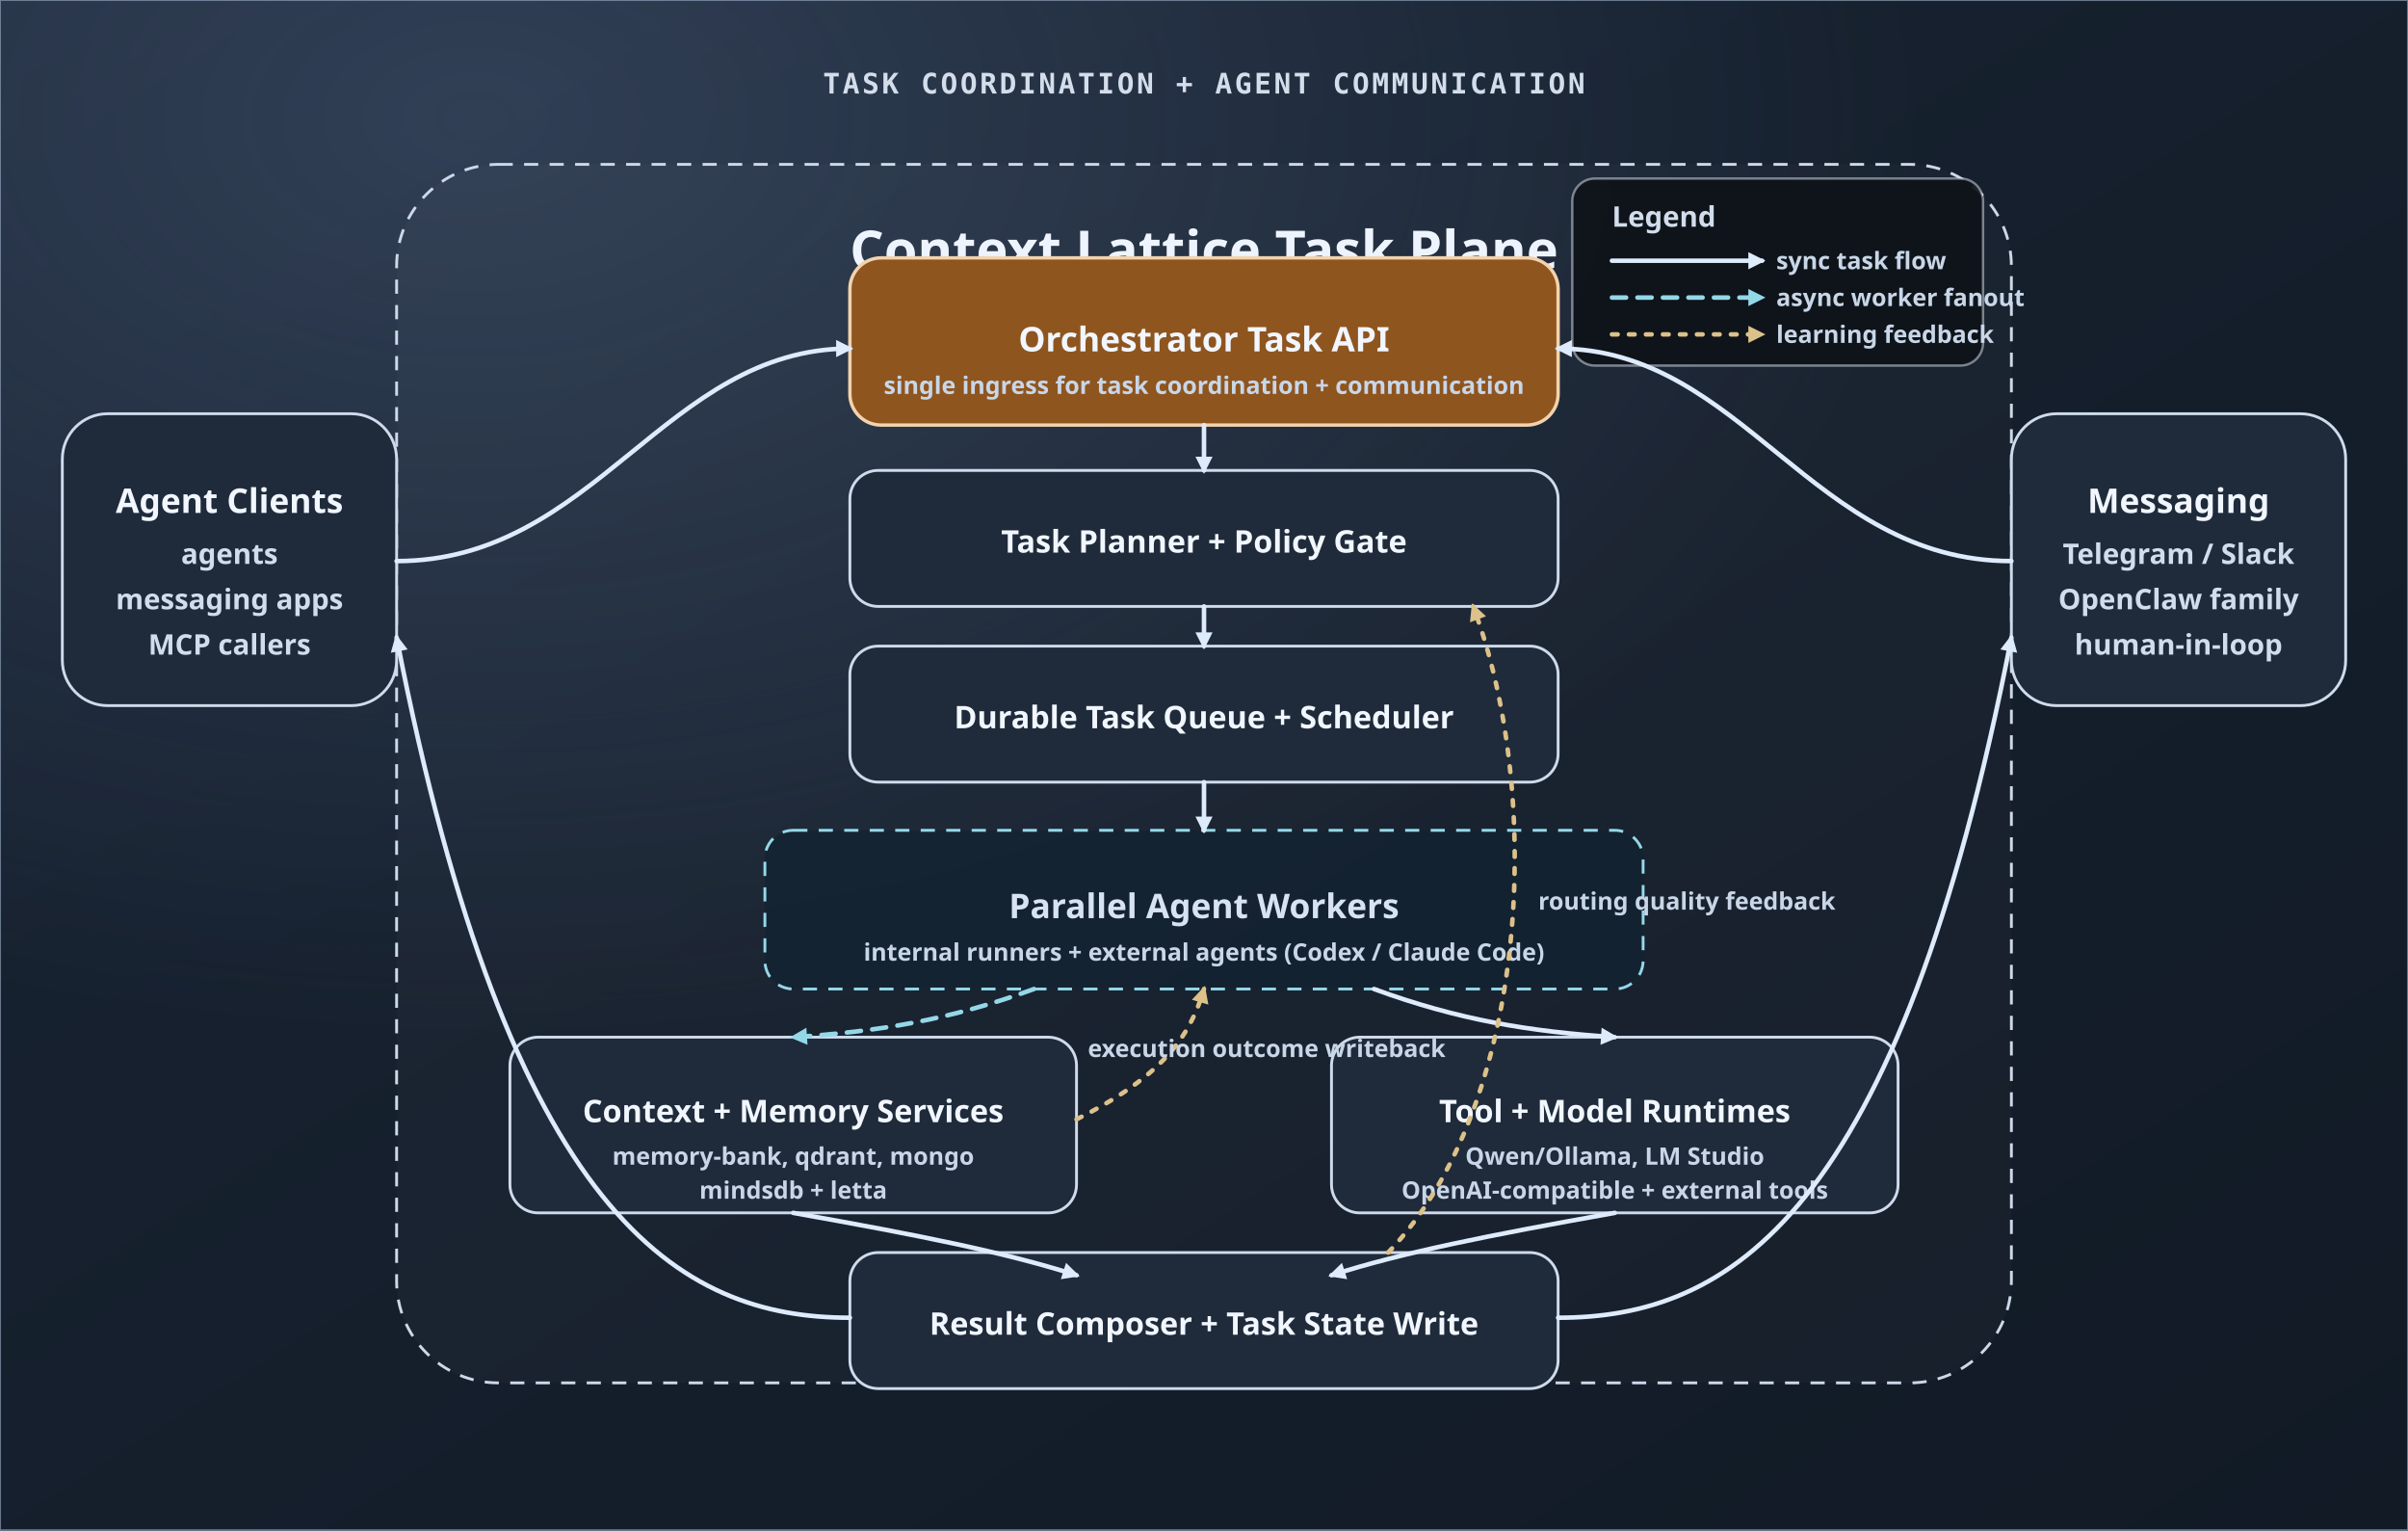
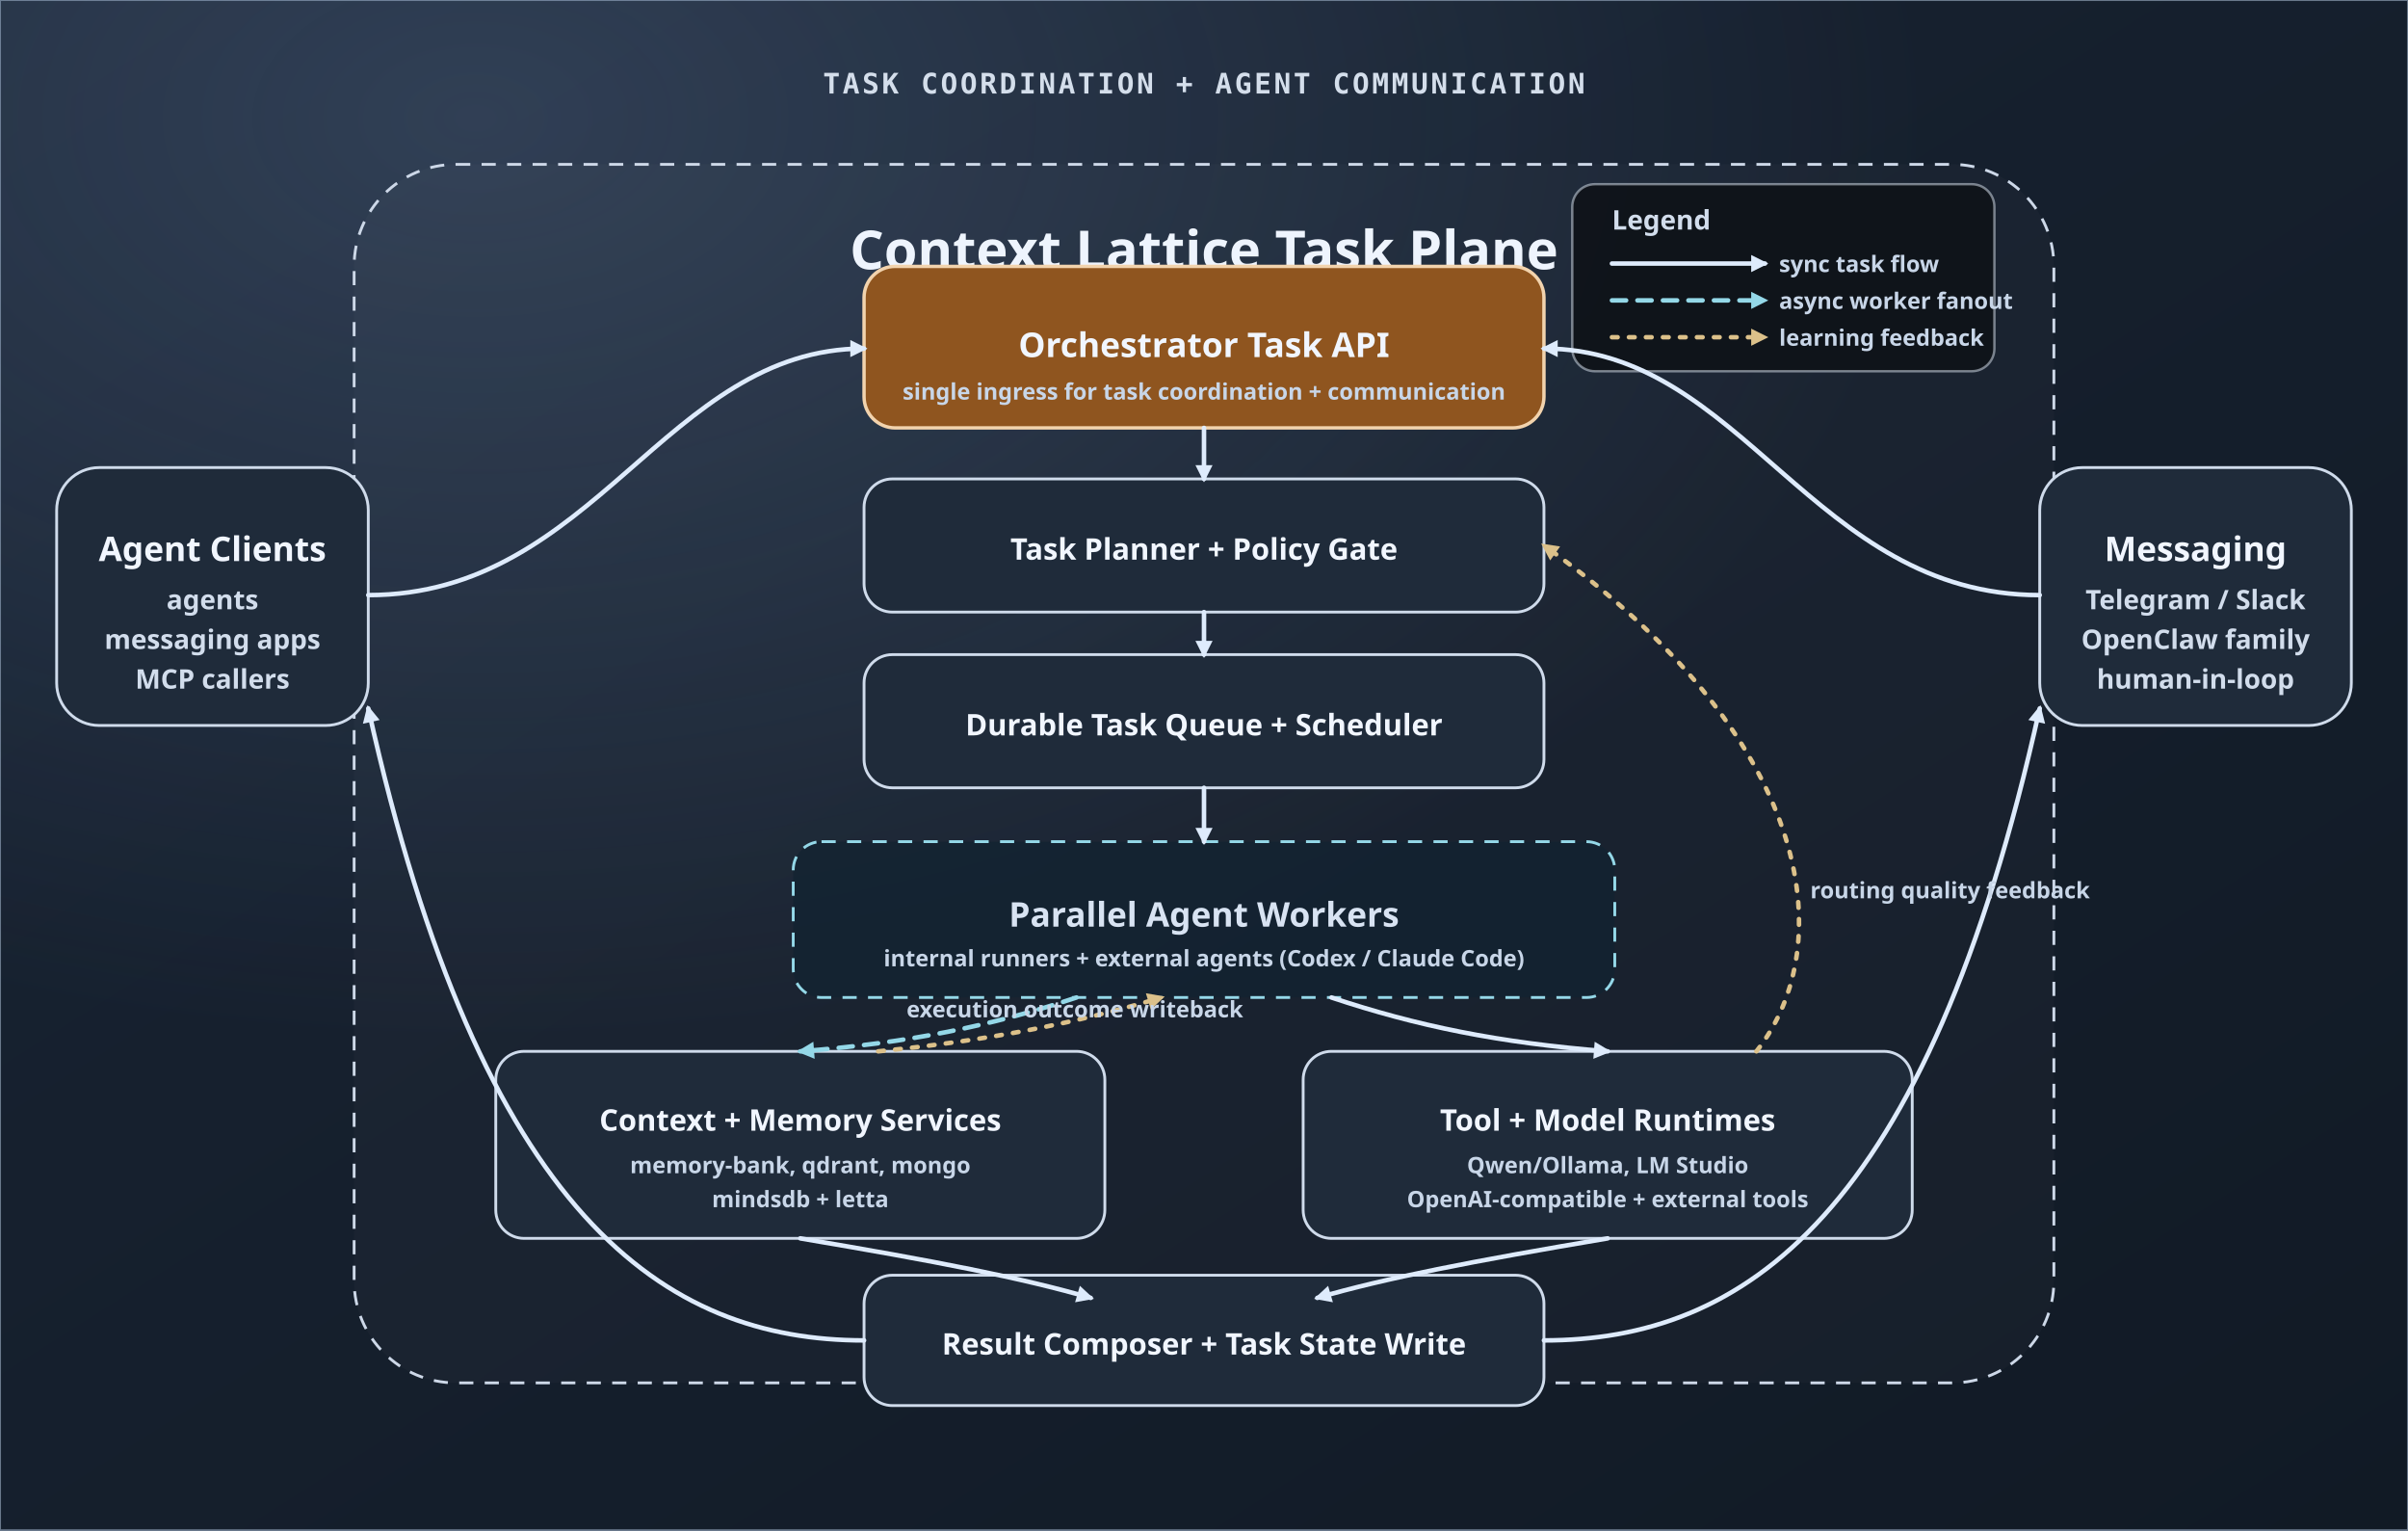
<svg xmlns="http://www.w3.org/2000/svg" width="1700" height="1080" viewBox="0 0 1700 1080" role="img" aria-label="Task coordination and agent communication workflow through the Context Lattice orchestrator">
  <defs>
    <linearGradient id="bg" x1="0%" y1="0%" x2="100%" y2="100%">
      <stop offset="0%" stop-color="#192434" />
      <stop offset="100%" stop-color="#111a25" />
    </linearGradient>
    <radialGradient id="glowA" cx="20%" cy="8%" r="60%">
      <stop offset="0%" stop-color="#88a5d2" stop-opacity="0.22" />
      <stop offset="100%" stop-color="#88a5d2" stop-opacity="0" />
    </radialGradient>
    <marker id="arrow" markerWidth="12.1" markerHeight="12.1" refX="9.7" refY="6.05" orient="auto" markerUnits="userSpaceOnUse">
      <path d="M0 0 L12.1 6.05 L0 12.1 Z" fill="#deebfc" />
    </marker>
    <marker id="arrowAsync" markerWidth="12.1" markerHeight="12.1" refX="9.7" refY="6.05" orient="auto" markerUnits="userSpaceOnUse">
      <path d="M0 0 L12.1 6.05 L0 12.1 Z" fill="#94d8e8" />
    </marker>
    <marker id="arrowLearn" markerWidth="12.1" markerHeight="12.1" refX="9.7" refY="6.05" orient="auto" markerUnits="userSpaceOnUse">
      <path d="M0 0 L12.1 6.05 L0 12.1 Z" fill="#dcc18a" />
    </marker>
    <style>
      .frame { fill: url(#bg); stroke: #69788b; stroke-width: 1.4; }
      .boundary { fill: rgba(255,255,255,0.02); stroke: #cdd8e8; stroke-width: 2; stroke-dasharray: 10 8; }
      .node { fill: #1f2b3a; stroke: #cfdbeb; stroke-width: 2; }
      .core { fill: #8f551f; stroke: #f2d3ad; stroke-width: 2.4; }
      .worker-box { fill: rgba(19, 35, 49, 0.78); stroke: #94d8e8; stroke-width: 2; stroke-dasharray: 10 8; }
      .title { font: 700 20px 'IBM Plex Mono', monospace; fill: #d4deeb; letter-spacing: 0.09em; }
      .h2 { font: 700 38px 'IBM Plex Sans', sans-serif; fill: #eef4fd; }
      .label { font: 700 24px 'IBM Plex Sans', sans-serif; fill: #f1f6ff; }
-       .label-sm { font: 700 22px 'IBM Plex Sans', sans-serif; fill: #f1f6ff; }
-       .sub { font: 600 20px 'IBM Plex Sans', sans-serif; fill: #d2ddec; }
-       .sub-sm { font: 600 17px 'IBM Plex Sans', sans-serif; fill: #c8d6e8; }
+       .label-sm { font: 700 21px 'IBM Plex Sans', sans-serif; fill: #f1f6ff; }
+       .sub { font: 600 19px 'IBM Plex Sans', sans-serif; fill: #d2ddec; }
+       .sub-sm { font: 600 16px 'IBM Plex Sans', sans-serif; fill: #c8d6e8; }
      .lane { font: 700 24px 'IBM Plex Sans', sans-serif; fill: #d8e3f2; }
      .sync { stroke: #deebfc; stroke-width: 3.2; fill: none; stroke-linecap: round; stroke-linejoin: round; }
      .async { stroke: #94d8e8; stroke-width: 3.2; fill: none; stroke-dasharray: 10 8; stroke-linecap: round; stroke-linejoin: round; }
      .learn { stroke: #dcc18a; stroke-width: 3.2; fill: none; stroke-dasharray: 4 8; stroke-linecap: round; stroke-linejoin: round; }
      .legend { fill: rgba(15, 19, 24, 0.92); stroke: rgba(225, 235, 246, 0.5); stroke-width: 1.7; }
    </style>
  </defs>
  <rect x="0" y="0" width="1700" height="1080" class="frame" />
  <rect x="0" y="0" width="1700" height="1080" fill="url(#glowA)" />
  <text x="850" y="66" text-anchor="middle" class="title">TASK COORDINATION + AGENT COMMUNICATION</text>
-   <rect x="280" y="116" width="1140" height="860" rx="72" class="boundary" />
+   <rect x="250" y="116" width="1200" height="860" rx="72" class="boundary" />
  <text x="850" y="190" text-anchor="middle" class="h2">Context Lattice Task Plane</text>
-   <rect x="44" y="292" width="236" height="206" rx="32" class="node" />
-   <text x="162" y="362" text-anchor="middle" class="label">Agent Clients</text>
-   <text x="162" y="398" text-anchor="middle" class="sub">agents</text>
-   <text x="162" y="430" text-anchor="middle" class="sub">messaging apps</text>
-   <text x="162" y="462" text-anchor="middle" class="sub">MCP callers</text>
-   <rect x="1420" y="292" width="236" height="206" rx="32" class="node" />
-   <text x="1538" y="362" text-anchor="middle" class="label">Messaging</text>
-   <text x="1538" y="398" text-anchor="middle" class="sub">Telegram / Slack</text>
-   <text x="1538" y="430" text-anchor="middle" class="sub">OpenClaw family</text>
-   <text x="1538" y="462" text-anchor="middle" class="sub">human-in-loop</text>
-   <rect x="600" y="182" width="500" height="118" rx="22" class="core" />
-   <text x="850" y="248" text-anchor="middle" class="label">Orchestrator Task API</text>
-   <text x="850" y="278" text-anchor="middle" class="sub-sm">single ingress for task coordination + communication</text>
-   <rect x="600" y="332" width="500" height="96" rx="20" class="node" />
-   <text x="850" y="390" text-anchor="middle" class="label-sm">Task Planner + Policy Gate</text>
-   <rect x="600" y="456" width="500" height="96" rx="20" class="node" />
-   <text x="850" y="514" text-anchor="middle" class="label-sm">Durable Task Queue + Scheduler</text>
-   <rect x="540" y="586" width="620" height="112" rx="20" class="worker-box" />
-   <text x="850" y="648" text-anchor="middle" class="lane">Parallel Agent Workers</text>
-   <text x="850" y="678" text-anchor="middle" class="sub-sm">internal runners + external agents (Codex / Claude Code)</text>
-   <rect x="360" y="732" width="400" height="124" rx="20" class="node" />
-   <text x="560" y="792" text-anchor="middle" class="label-sm">Context + Memory Services</text>
-   <text x="560" y="822" text-anchor="middle" class="sub-sm">memory-bank, qdrant, mongo</text>
-   <text x="560" y="846" text-anchor="middle" class="sub-sm">mindsdb + letta</text>
-   <rect x="940" y="732" width="400" height="124" rx="20" class="node" />
-   <text x="1140" y="792" text-anchor="middle" class="label-sm">Tool + Model Runtimes</text>
-   <text x="1140" y="822" text-anchor="middle" class="sub-sm">Qwen/Ollama, LM Studio</text>
-   <text x="1140" y="846" text-anchor="middle" class="sub-sm">OpenAI-compatible + external tools</text>
-   <rect x="600" y="884" width="500" height="96" rx="20" class="node" />
-   <text x="850" y="942" text-anchor="middle" class="label-sm">Result Composer + Task State Write</text>
-   <rect x="1110" y="126" width="290" height="132" rx="16" class="legend" />
-   <text x="1138" y="160" class="sub">Legend</text>
-   <path class="sync" d="M1138 184 H1244" marker-end="url(#arrow)" />
-   <text x="1254" y="190" class="sub-sm">sync task flow</text>
-   <path class="async" d="M1138 210 H1244" marker-end="url(#arrowAsync)" />
-   <text x="1254" y="216" class="sub-sm">async worker fanout</text>
-   <path class="learn" d="M1138 236 H1244" marker-end="url(#arrowLearn)" />
-   <text x="1254" y="242" class="sub-sm">learning feedback</text>
-   <path class="sync" d="M280 396 C420 396,470 246,600 246" marker-end="url(#arrow)" />
-   <path class="sync" d="M1420 396 C1280 396,1230 246,1100 246" marker-end="url(#arrow)" />
-   <path class="sync" d="M850 300 V332" marker-end="url(#arrow)" />
-   <path class="sync" d="M850 428 V456" marker-end="url(#arrow)" />
-   <path class="sync" d="M850 552 V586" marker-end="url(#arrow)" />
-   <path class="async" d="M730 698 C670 720,620 728,560 732" marker-end="url(#arrowAsync)" />
-   <path class="sync" d="M970 698 C1030 720,1080 728,1140 732" marker-end="url(#arrow)" />
-   <path class="sync" d="M560 856 C650 872,710 884,760 900" marker-end="url(#arrow)" />
-   <path class="sync" d="M1140 856 C1050 872,990 884,940 900" marker-end="url(#arrow)" />
-   <path class="sync" d="M600 930 C480 930,360 860,280 450" marker-end="url(#arrow)" />
-   <path class="sync" d="M1100 930 C1220 930,1340 860,1420 450" marker-end="url(#arrow)" />
-   <path class="learn" d="M980 884 C1080 780,1090 560,1040 428" marker-end="url(#arrowLearn)" />
-   <text x="1086" y="642" class="sub-sm" fill="#dcc18a">routing quality feedback</text>
-   <path class="learn" d="M760 790 C820 760,840 732,850 698" marker-end="url(#arrowLearn)" />
-   <text x="768" y="746" class="sub-sm" fill="#dcc18a">execution outcome writeback</text>
+   <rect x="40" y="330" width="220" height="182" rx="30" class="node" />
+   <text x="150" y="396" text-anchor="middle" class="label">Agent Clients</text>
+   <text x="150" y="430" text-anchor="middle" class="sub">agents</text>
+   <text x="150" y="458" text-anchor="middle" class="sub">messaging apps</text>
+   <text x="150" y="486" text-anchor="middle" class="sub">MCP callers</text>
+   <rect x="1440" y="330" width="220" height="182" rx="30" class="node" />
+   <text x="1550" y="396" text-anchor="middle" class="label">Messaging</text>
+   <text x="1550" y="430" text-anchor="middle" class="sub">Telegram / Slack</text>
+   <text x="1550" y="458" text-anchor="middle" class="sub">OpenClaw family</text>
+   <text x="1550" y="486" text-anchor="middle" class="sub">human-in-loop</text>
+   <rect x="610" y="188" width="480" height="114" rx="22" class="core" />
+   <text x="850" y="252" text-anchor="middle" class="label">Orchestrator Task API</text>
+   <text x="850" y="282" text-anchor="middle" class="sub-sm">single ingress for task coordination + communication</text>
+   <rect x="610" y="338" width="480" height="94" rx="20" class="node" />
+   <text x="850" y="395" text-anchor="middle" class="label-sm">Task Planner + Policy Gate</text>
+   <rect x="610" y="462" width="480" height="94" rx="20" class="node" />
+   <text x="850" y="519" text-anchor="middle" class="label-sm">Durable Task Queue + Scheduler</text>
+   <rect x="560" y="594" width="580" height="110" rx="20" class="worker-box" />
+   <text x="850" y="654" text-anchor="middle" class="lane">Parallel Agent Workers</text>
+   <text x="850" y="682" text-anchor="middle" class="sub-sm">internal runners + external agents (Codex / Claude Code)</text>
+   <rect x="350" y="742" width="430" height="132" rx="20" class="node" />
+   <text x="565" y="798" text-anchor="middle" class="label-sm">Context + Memory Services</text>
+   <text x="565" y="828" text-anchor="middle" class="sub-sm">memory-bank, qdrant, mongo</text>
+   <text x="565" y="852" text-anchor="middle" class="sub-sm">mindsdb + letta</text>
+   <rect x="920" y="742" width="430" height="132" rx="20" class="node" />
+   <text x="1135" y="798" text-anchor="middle" class="label-sm">Tool + Model Runtimes</text>
+   <text x="1135" y="828" text-anchor="middle" class="sub-sm">Qwen/Ollama, LM Studio</text>
+   <text x="1135" y="852" text-anchor="middle" class="sub-sm">OpenAI-compatible + external tools</text>
+   <rect x="610" y="900" width="480" height="92" rx="20" class="node" />
+   <text x="850" y="956" text-anchor="middle" class="label-sm">Result Composer + Task State Write</text>
+   <rect x="1110" y="130" width="298" height="132" rx="16" class="legend" />
+   <text x="1138" y="162" class="sub">Legend</text>
+   <path class="sync" d="M1138 186 H1246" marker-end="url(#arrow)" />
+   <text x="1256" y="192" class="sub-sm">sync task flow</text>
+   <path class="async" d="M1138 212 H1246" marker-end="url(#arrowAsync)" />
+   <text x="1256" y="218" class="sub-sm">async worker fanout</text>
+   <path class="learn" d="M1138 238 H1246" marker-end="url(#arrowLearn)" />
+   <text x="1256" y="244" class="sub-sm">learning feedback</text>
+   <path class="sync" d="M260 420 C420 420,470 246,610 246" marker-end="url(#arrow)" />
+   <path class="sync" d="M1440 420 C1280 420,1230 246,1090 246" marker-end="url(#arrow)" />
+   <path class="sync" d="M850 302 V338" marker-end="url(#arrow)" />
+   <path class="sync" d="M850 432 V462" marker-end="url(#arrow)" />
+   <path class="sync" d="M850 556 V594" marker-end="url(#arrow)" />
+   <path class="async" d="M760 704 C700 724,642 736,565 742" marker-end="url(#arrowAsync)" />
+   <path class="sync" d="M940 704 C1000 724,1058 736,1135 742" marker-end="url(#arrow)" />
+   <path class="sync" d="M565 874 C660 890,722 902,770 916" marker-end="url(#arrow)" />
+   <path class="sync" d="M1135 874 C1040 890,978 902,930 916" marker-end="url(#arrow)" />
+   <path class="sync" d="M610 946 C470 946,340 860,260 500" marker-end="url(#arrow)" />
+   <path class="sync" d="M1090 946 C1230 946,1360 860,1440 500" marker-end="url(#arrow)" />
+   <path class="learn" d="M1240 742 C1300 666,1280 520,1090 385" marker-end="url(#arrowLearn)" />
+   <text x="1278" y="634" class="sub-sm" fill="#dcc18a">routing quality feedback</text>
+   <path class="learn" d="M620 742 C700 734,760 722,820 704" marker-end="url(#arrowLearn)" />
+   <text x="640" y="718" class="sub-sm" fill="#dcc18a">execution outcome writeback</text>
</svg>
